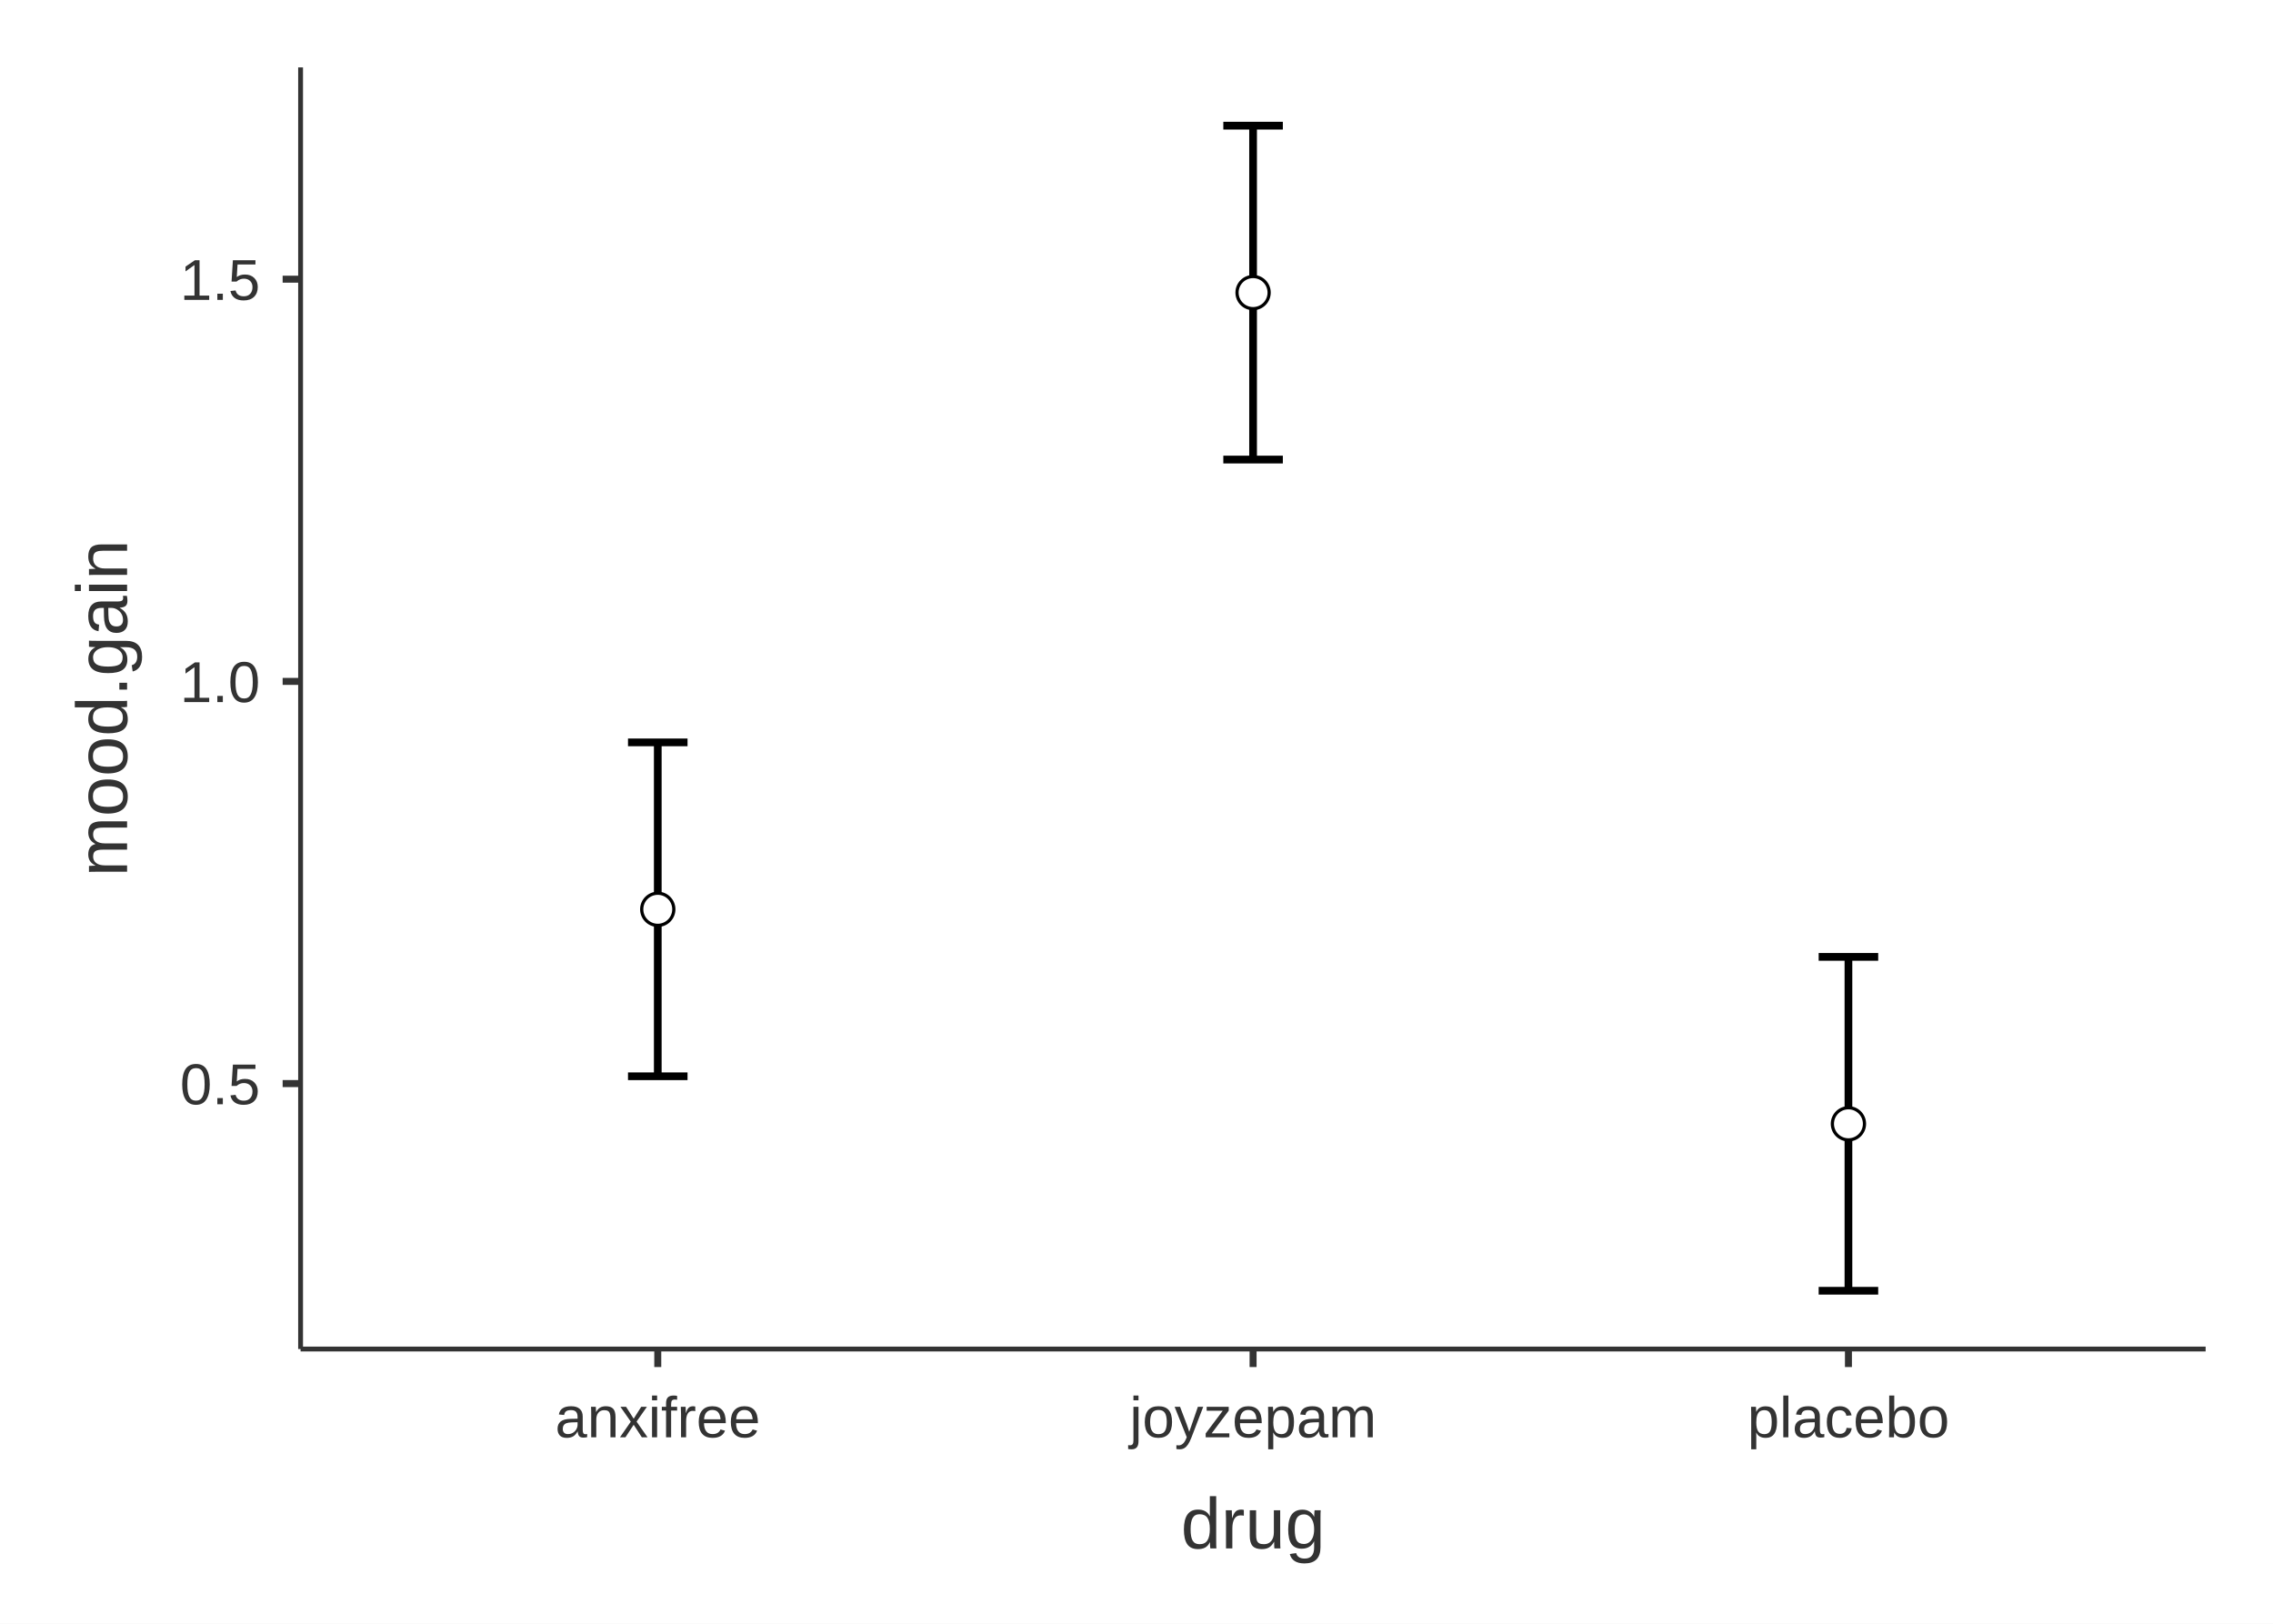
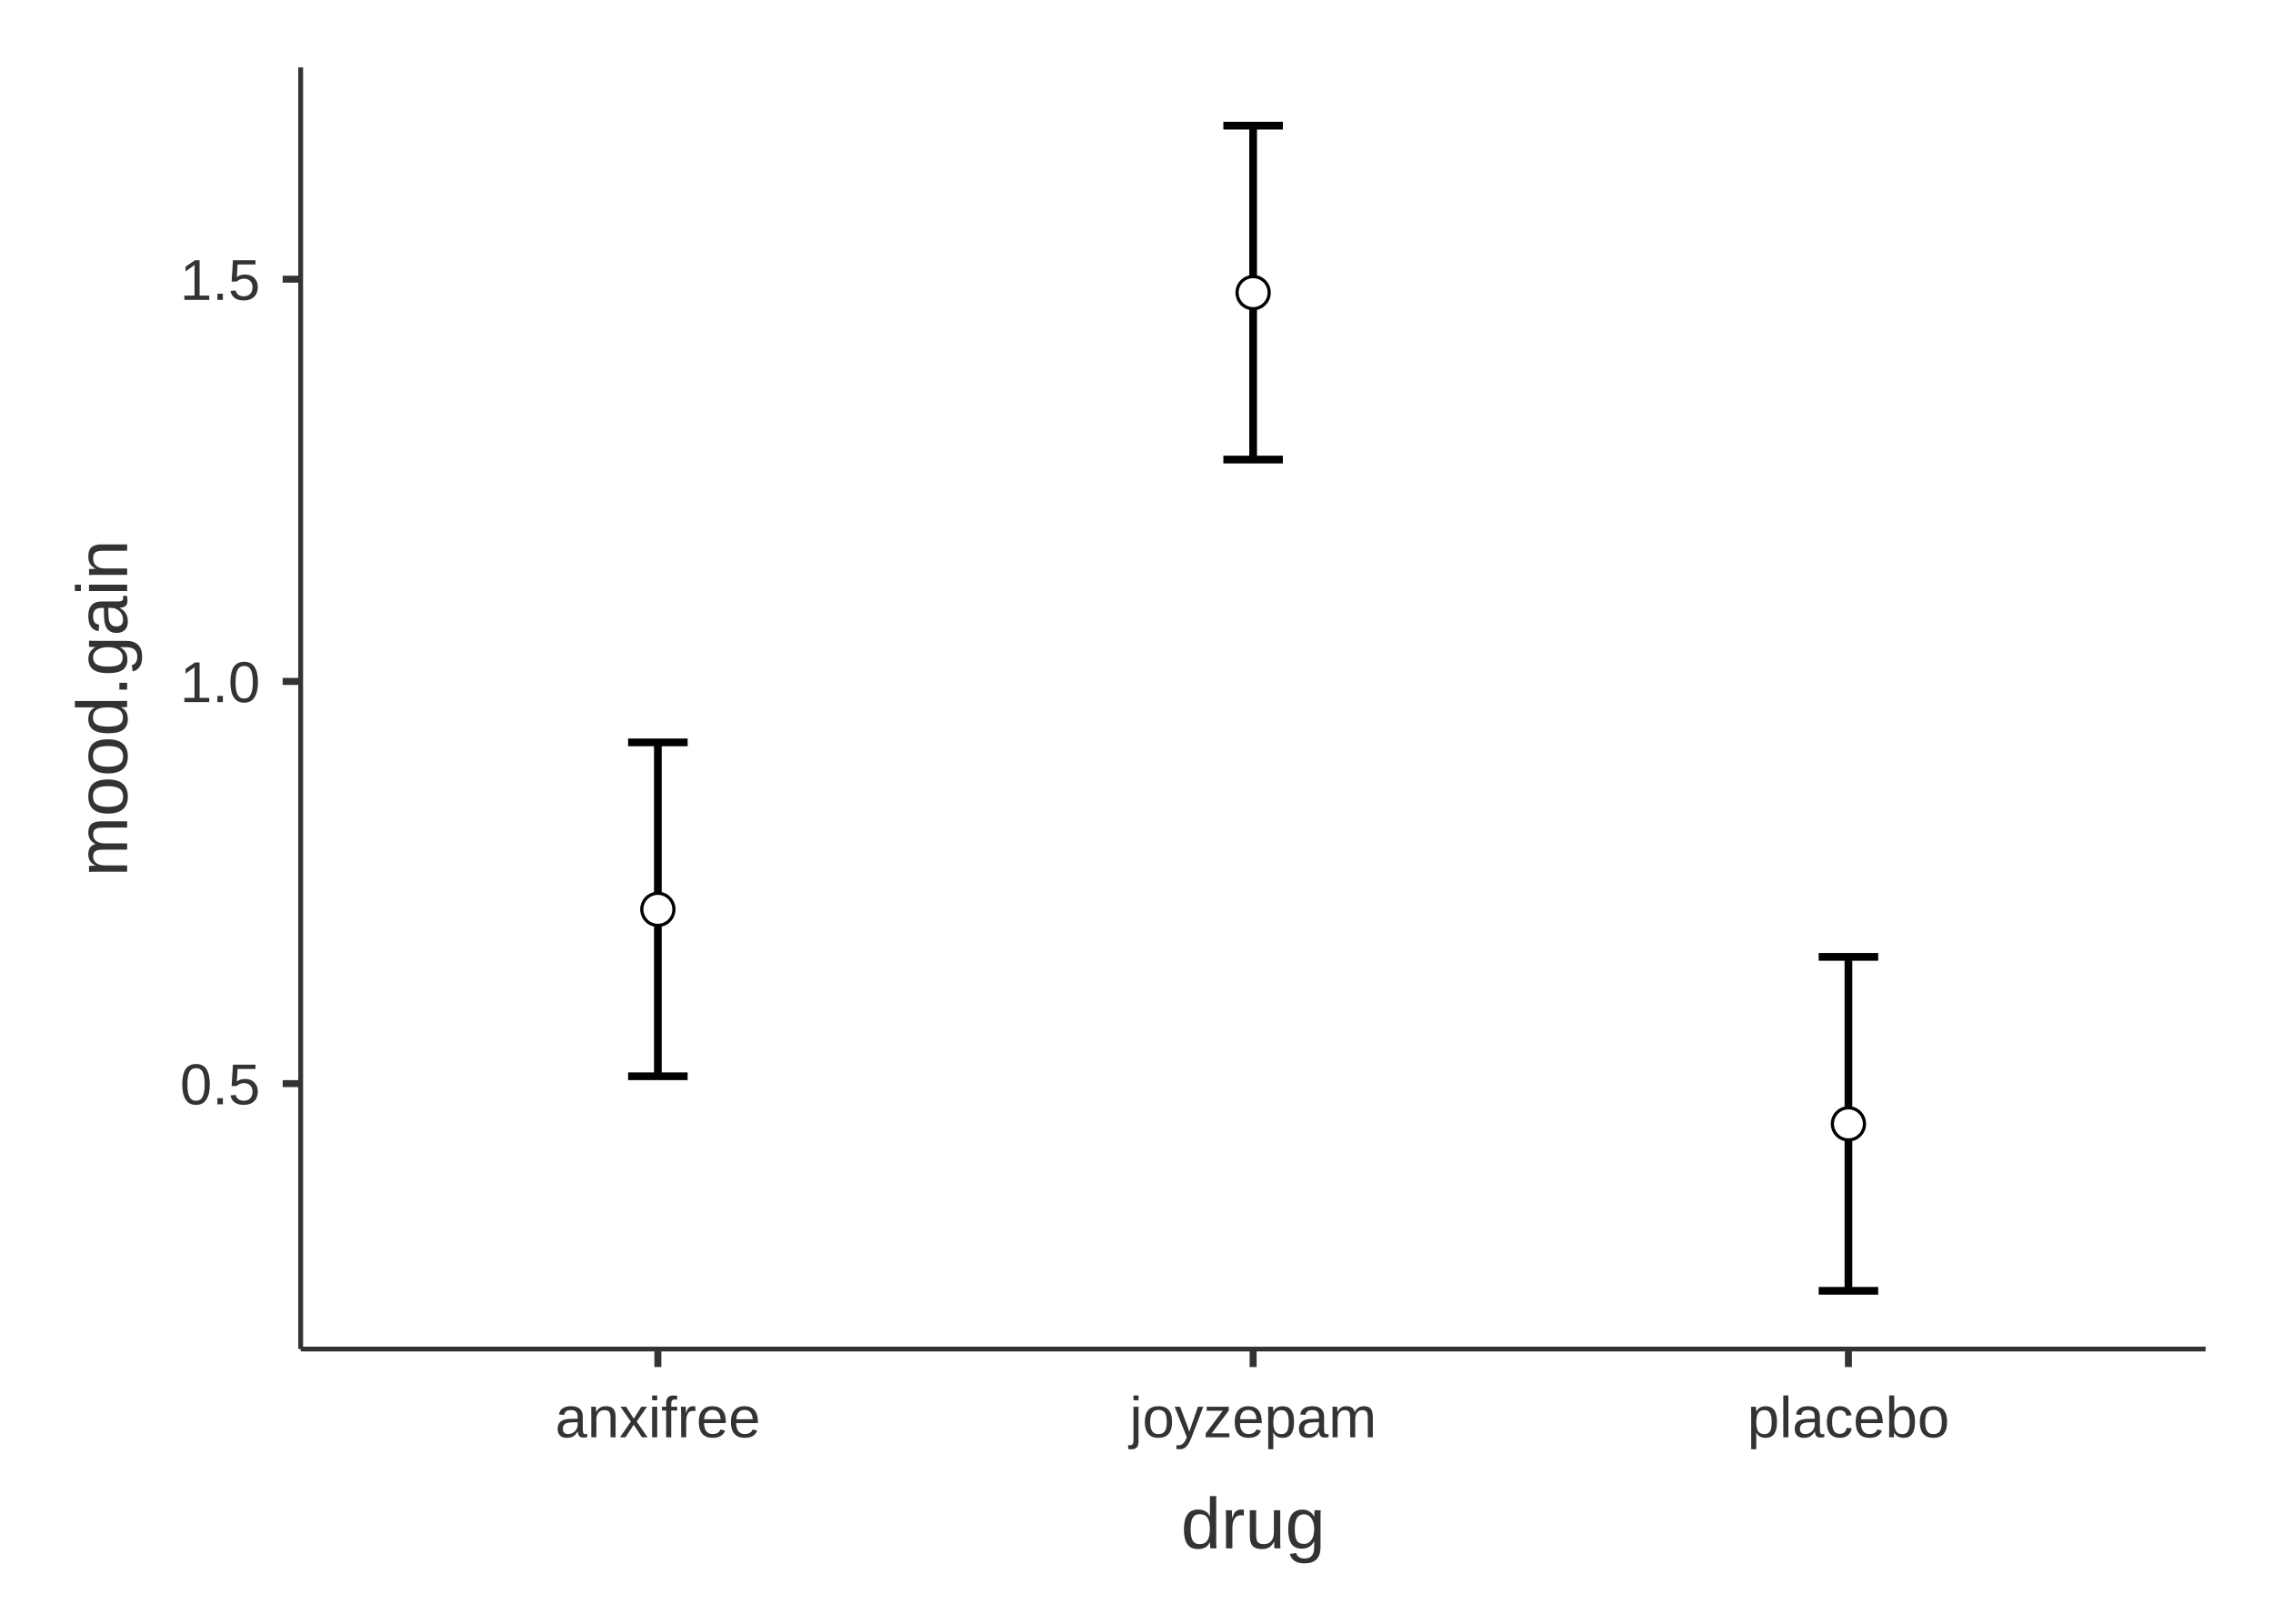
<svg xmlns="http://www.w3.org/2000/svg" class="svglite" width="504.00pt" height="360.00pt" viewBox="0 0 504.00 360.00">
  <defs>
    <style type="text/css">
    .svglite line, .svglite polyline, .svglite polygon, .svglite path, .svglite rect, .svglite circle {
      fill: none;
      stroke: #000000;
      stroke-linecap: round;
      stroke-linejoin: round;
      stroke-miterlimit: 10.00;
    }
    .svglite text {
      white-space: pre;
    }
  </style>
  </defs>
  <rect width="100%" height="100%" style="stroke: none; fill: #FFFFFF;" />
  <defs>
    <clipPath id="cpMC4wMHw1MDQuMDB8MC4wMHwzNjAuMDA=">
      <rect x="0.00" y="0.00" width="504.00" height="360.00" />
    </clipPath>
  </defs>
  <g clip-path="url(#cpMC4wMHw1MDQuMDB8MC4wMHwzNjAuMDA=)">
    <rect x="0.00" y="0.00" width="504.00" height="360.00" style="stroke-width: 1.55; stroke: none;" />
  </g>
  <defs>
-     <clipPath id="cpNjYuNjV8NDg5LjA2fDE0Ljk0fDI5OS4wOQ==">
-       <rect x="66.65" y="14.94" width="422.40" height="284.15" />
+     <clipPath id="cpNjYuNjd8NDg5LjA2fDE0Ljk0fDI5OS4xMA==">
+       <rect x="66.67" y="14.94" width="422.39" height="284.15" />
    </clipPath>
  </defs>
-   <g clip-path="url(#cpNjYuNjV8NDg5LjA2fDE0Ljk0fDI5OS4wOQ==)">
-     <rect x="66.65" y="14.94" width="422.40" height="284.15" style="stroke-width: 1.55; stroke: none;" />
-     <polyline points="139.25,164.59 152.45,164.59 " style="stroke-width: 1.71; stroke-linecap: butt;" />
-     <polyline points="145.85,164.59 145.85,238.62 " style="stroke-width: 1.71; stroke-linecap: butt;" />
-     <polyline points="139.25,238.62 152.45,238.62 " style="stroke-width: 1.71; stroke-linecap: butt;" />
-     <polyline points="271.25,27.86 284.45,27.86 " style="stroke-width: 1.71; stroke-linecap: butt;" />
-     <polyline points="277.85,27.86 277.85,101.89 " style="stroke-width: 1.71; stroke-linecap: butt;" />
-     <polyline points="271.25,101.89 284.45,101.89 " style="stroke-width: 1.71; stroke-linecap: butt;" />
+   <g clip-path="url(#cpNjYuNjd8NDg5LjA2fDE0Ljk0fDI5OS4xMA==)">
+     <rect x="66.67" y="14.94" width="422.39" height="284.15" style="stroke-width: 1.55; stroke: none;" />
+     <polyline points="139.27,164.59 152.47,164.59 " style="stroke-width: 1.71; stroke-linecap: butt;" />
+     <polyline points="145.87,164.59 145.87,238.62 " style="stroke-width: 1.71; stroke-linecap: butt;" />
+     <polyline points="139.27,238.62 152.47,238.62 " style="stroke-width: 1.71; stroke-linecap: butt;" />
+     <polyline points="271.26,27.86 284.46,27.86 " style="stroke-width: 1.71; stroke-linecap: butt;" />
+     <polyline points="277.86,27.86 277.86,101.89 " style="stroke-width: 1.71; stroke-linecap: butt;" />
+     <polyline points="271.26,101.89 284.46,101.89 " style="stroke-width: 1.71; stroke-linecap: butt;" />
    <polyline points="403.26,212.15 416.46,212.15 " style="stroke-width: 1.71; stroke-linecap: butt;" />
-     <polyline points="409.86,212.15 409.86,286.17 " style="stroke-width: 1.71; stroke-linecap: butt;" />
-     <polyline points="403.26,286.17 416.46,286.17 " style="stroke-width: 1.71; stroke-linecap: butt;" />
-     <circle cx="145.85" cy="201.60" r="3.56" style="stroke-width: 0.71; fill: #FFFFFF;" />
-     <circle cx="277.85" cy="64.87" r="3.56" style="stroke-width: 0.71; fill: #FFFFFF;" />
-     <circle cx="409.86" cy="249.16" r="3.56" style="stroke-width: 0.71; fill: #FFFFFF;" />
+     <polyline points="409.86,212.15 409.86,286.18 " style="stroke-width: 1.71; stroke-linecap: butt;" />
+     <polyline points="403.26,286.18 416.46,286.18 " style="stroke-width: 1.71; stroke-linecap: butt;" />
+     <circle cx="145.87" cy="201.61" r="3.56" style="stroke-width: 0.71; fill: #FFFFFF;" />
+     <circle cx="277.86" cy="64.88" r="3.56" style="stroke-width: 0.71; fill: #FFFFFF;" />
+     <circle cx="409.86" cy="249.17" r="3.56" style="stroke-width: 0.71; fill: #FFFFFF;" />
  </g>
  <g clip-path="url(#cpMC4wMHw1MDQuMDB8MC4wMHwzNjAuMDA=)">
-     <polyline points="66.65,299.09 66.65,14.94 " style="stroke-width: 1.07; stroke: #333333; stroke-linecap: butt;" />
-     <text x="48.80" y="244.83" text-anchor="middle" style="font-size: 12.80px;fill: #333333; font-family: &quot;Arial&quot;;" textLength="17.78px" lengthAdjust="spacingAndGlyphs">0.5</text>
-     <text x="48.80" y="155.66" text-anchor="middle" style="font-size: 12.80px;fill: #333333; font-family: &quot;Arial&quot;;" textLength="17.78px" lengthAdjust="spacingAndGlyphs">1.0</text>
-     <text x="48.80" y="66.49" text-anchor="middle" style="font-size: 12.80px;fill: #333333; font-family: &quot;Arial&quot;;" textLength="17.78px" lengthAdjust="spacingAndGlyphs">1.5</text>
-     <polyline points="62.67,240.24 66.65,240.24 " style="stroke-width: 1.55; stroke: #333333; stroke-linecap: butt;" />
-     <polyline points="62.67,151.07 66.65,151.07 " style="stroke-width: 1.55; stroke: #333333; stroke-linecap: butt;" />
-     <polyline points="62.67,61.90 66.65,61.90 " style="stroke-width: 1.55; stroke: #333333; stroke-linecap: butt;" />
-     <polyline points="66.65,299.09 489.06,299.09 " style="stroke-width: 1.07; stroke: #333333; stroke-linecap: butt;" />
-     <polyline points="145.85,303.08 145.85,299.09 " style="stroke-width: 1.55; stroke: #333333; stroke-linecap: butt;" />
-     <polyline points="277.85,303.08 277.85,299.09 " style="stroke-width: 1.55; stroke: #333333; stroke-linecap: butt;" />
-     <polyline points="409.86,303.08 409.86,299.09 " style="stroke-width: 1.55; stroke: #333333; stroke-linecap: butt;" />
-     <text x="145.85" y="318.67" text-anchor="middle" style="font-size: 12.80px;fill: #333333; font-family: &quot;Arial&quot;;" textLength="45.52px" lengthAdjust="spacingAndGlyphs">anxifree</text>
-     <text x="277.85" y="318.67" text-anchor="middle" style="font-size: 12.80px;fill: #333333; font-family: &quot;Arial&quot;;" textLength="54.76px" lengthAdjust="spacingAndGlyphs">joyzepam</text>
-     <text x="409.86" y="318.67" text-anchor="middle" style="font-size: 12.80px;fill: #333333; font-family: &quot;Arial&quot;;" textLength="44.81px" lengthAdjust="spacingAndGlyphs">placebo</text>
-     <text x="277.85" y="343.30" text-anchor="middle" style="font-size: 16.00px;fill: #333333; font-family: &quot;Arial&quot;;" textLength="32.03px" lengthAdjust="spacingAndGlyphs">drug</text>
-     <text transform="translate(28.18,157.02) rotate(-90)" text-anchor="middle" style="font-size: 16.00px;fill: #333333; font-family: &quot;Arial&quot;;" textLength="74.72px" lengthAdjust="spacingAndGlyphs">mood.gain</text>
+     <polyline points="66.67,299.10 66.67,14.94 " style="stroke-width: 1.07; stroke: #333333; stroke-linecap: butt;" />
+     <text x="48.81" y="244.84" text-anchor="middle" style="font-size: 12.80px;fill: #333333; font-family: &quot;Arial&quot;;" textLength="17.78px" lengthAdjust="spacingAndGlyphs">0.5</text>
+     <text x="48.81" y="155.67" text-anchor="middle" style="font-size: 12.80px;fill: #333333; font-family: &quot;Arial&quot;;" textLength="17.78px" lengthAdjust="spacingAndGlyphs">1.0</text>
+     <text x="48.81" y="66.49" text-anchor="middle" style="font-size: 12.80px;fill: #333333; font-family: &quot;Arial&quot;;" textLength="17.78px" lengthAdjust="spacingAndGlyphs">1.5</text>
+     <polyline points="62.68,240.25 66.67,240.25 " style="stroke-width: 1.55; stroke: #333333; stroke-linecap: butt;" />
+     <polyline points="62.68,151.08 66.67,151.08 " style="stroke-width: 1.55; stroke: #333333; stroke-linecap: butt;" />
+     <polyline points="62.68,61.90 66.67,61.90 " style="stroke-width: 1.55; stroke: #333333; stroke-linecap: butt;" />
+     <polyline points="66.67,299.10 489.06,299.10 " style="stroke-width: 1.07; stroke: #333333; stroke-linecap: butt;" />
+     <polyline points="145.87,303.08 145.87,299.10 " style="stroke-width: 1.55; stroke: #333333; stroke-linecap: butt;" />
+     <polyline points="277.86,303.08 277.86,299.10 " style="stroke-width: 1.55; stroke: #333333; stroke-linecap: butt;" />
+     <polyline points="409.86,303.08 409.86,299.10 " style="stroke-width: 1.55; stroke: #333333; stroke-linecap: butt;" />
+     <text x="145.87" y="318.66" text-anchor="middle" style="font-size: 12.80px;fill: #333333; font-family: &quot;Arial&quot;;" textLength="45.52px" lengthAdjust="spacingAndGlyphs">anxifree</text>
+     <text x="277.86" y="318.66" text-anchor="middle" style="font-size: 12.80px;fill: #333333; font-family: &quot;Arial&quot;;" textLength="54.76px" lengthAdjust="spacingAndGlyphs">joyzepam</text>
+     <text x="409.86" y="318.66" text-anchor="middle" style="font-size: 12.80px;fill: #333333; font-family: &quot;Arial&quot;;" textLength="44.81px" lengthAdjust="spacingAndGlyphs">placebo</text>
+     <text x="277.86" y="343.29" text-anchor="middle" style="font-size: 16.00px;fill: #333333; font-family: &quot;Arial&quot;;" textLength="32.03px" lengthAdjust="spacingAndGlyphs">drug</text>
+     <text transform="translate(28.19,157.02) rotate(-90)" text-anchor="middle" style="font-size: 16.00px;fill: #333333; font-family: &quot;Arial&quot;;" textLength="74.72px" lengthAdjust="spacingAndGlyphs">mood.gain</text>
  </g>
</svg>
